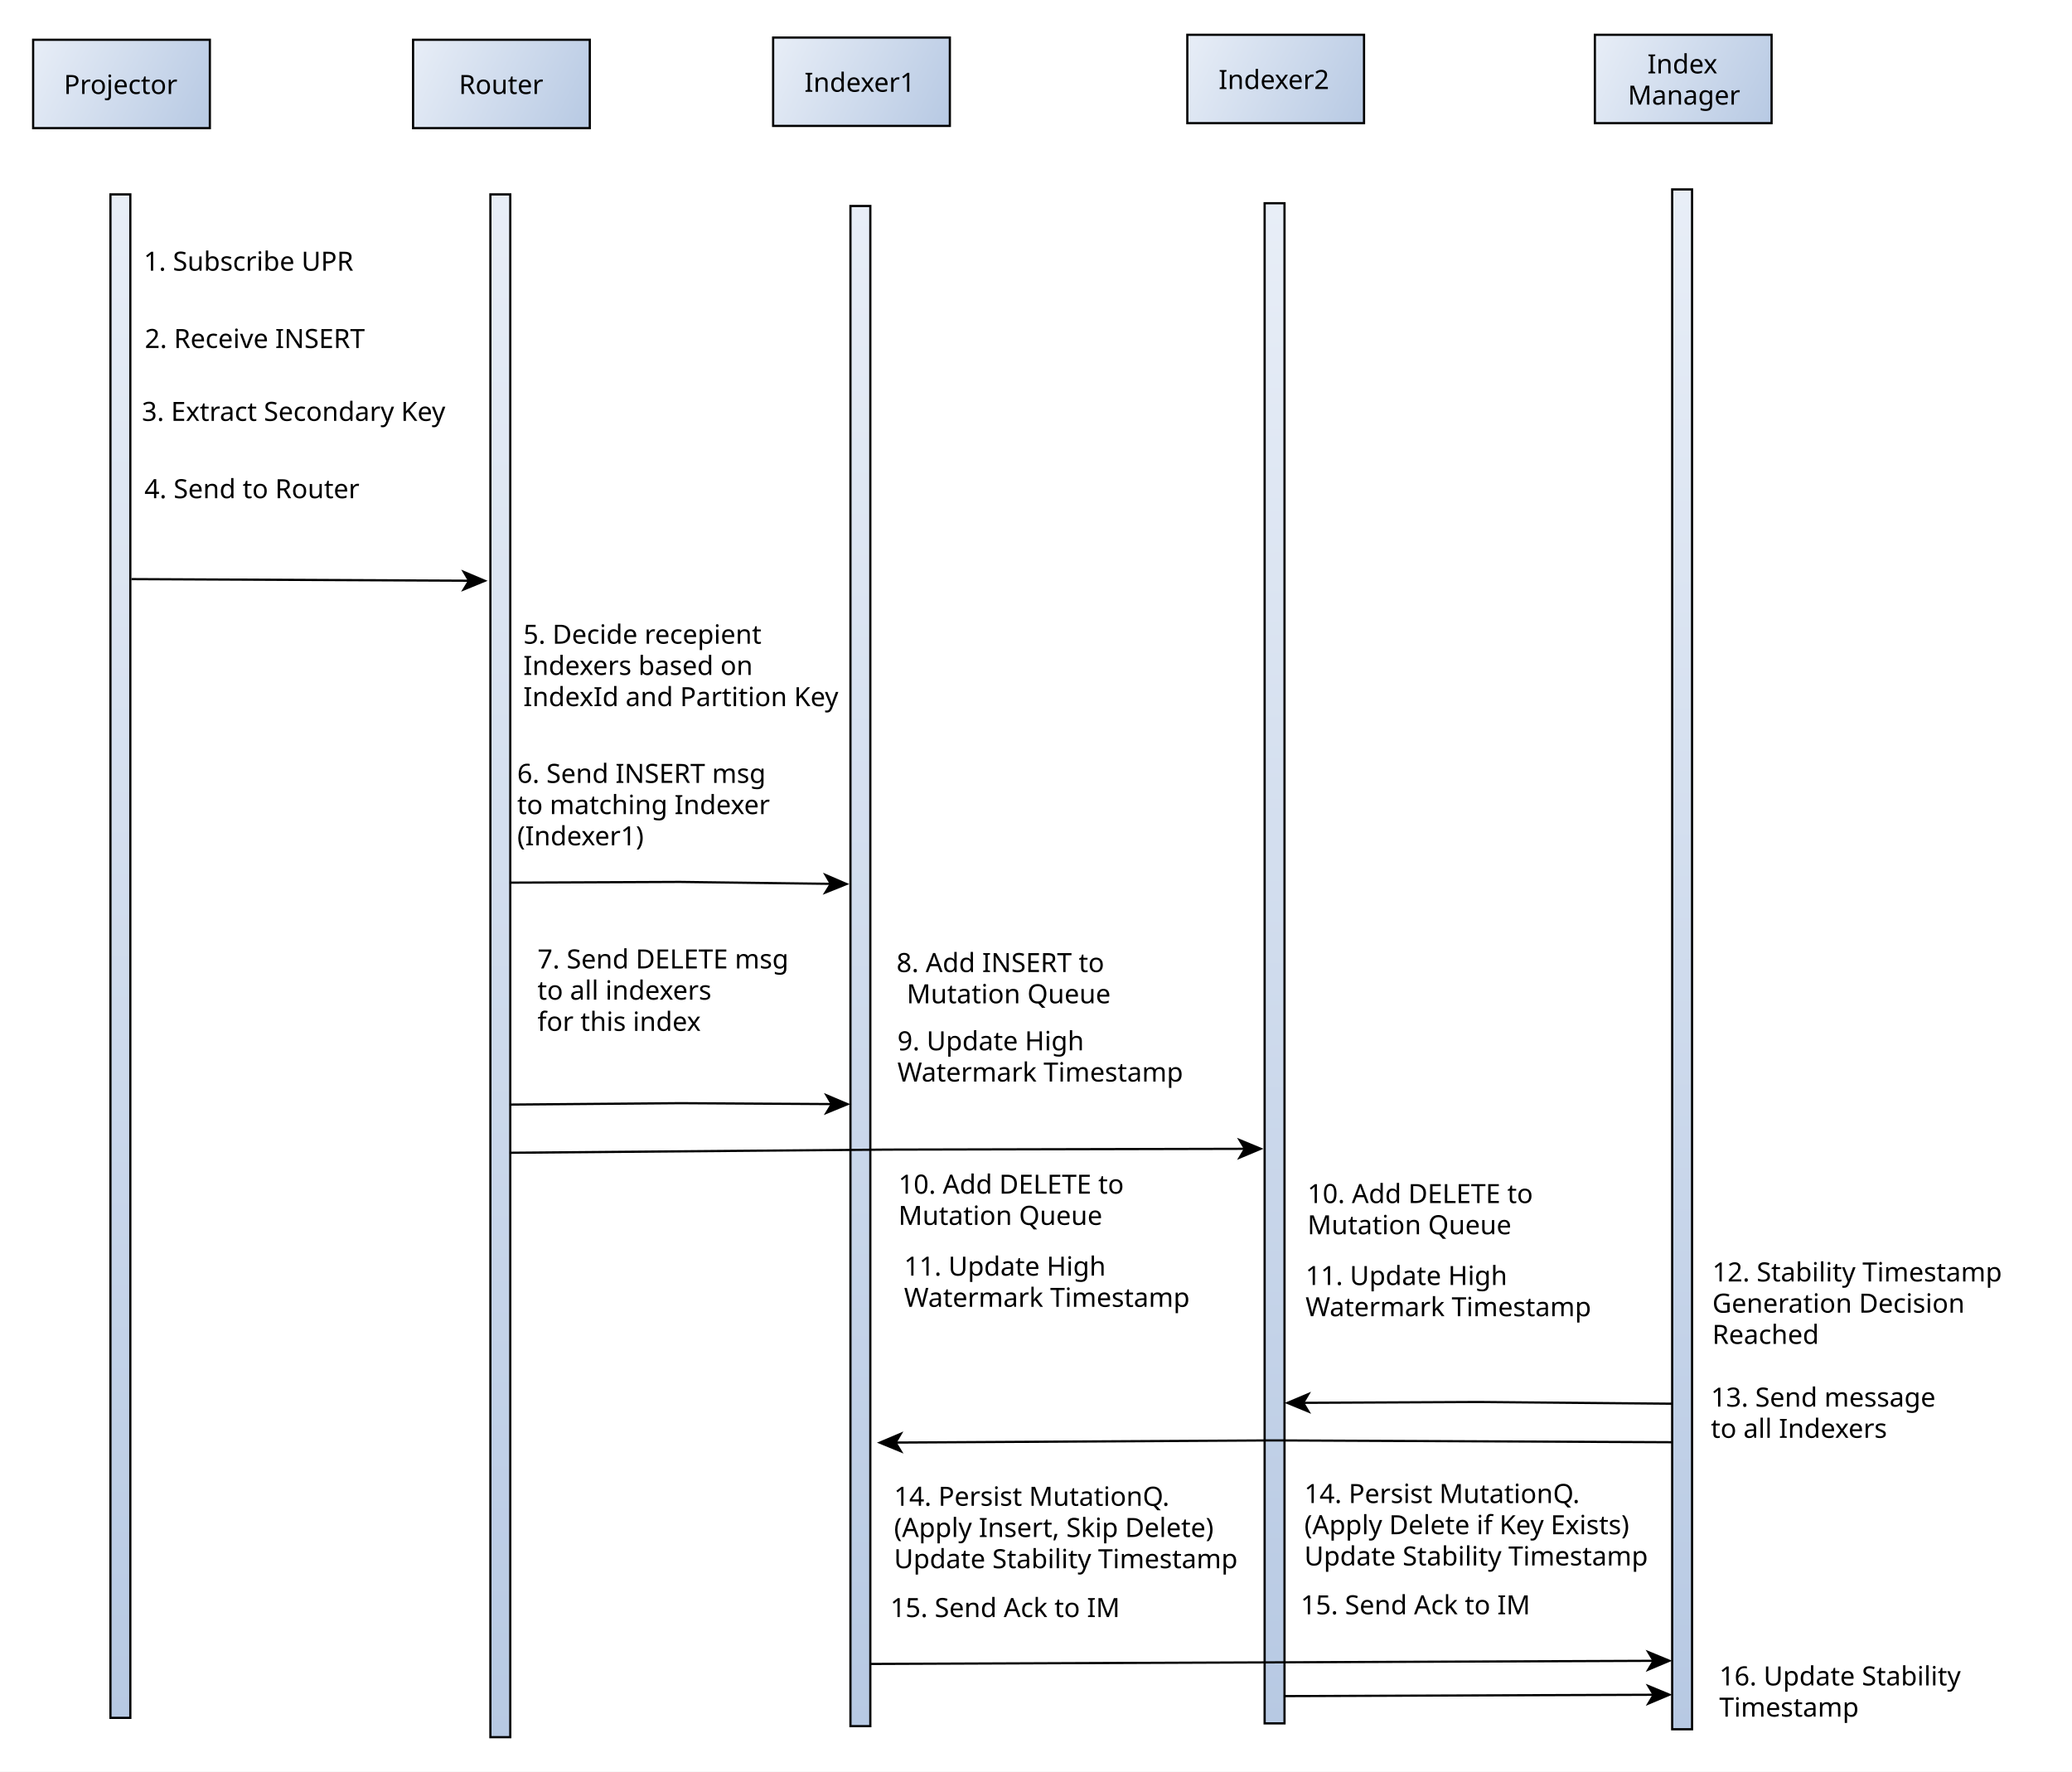
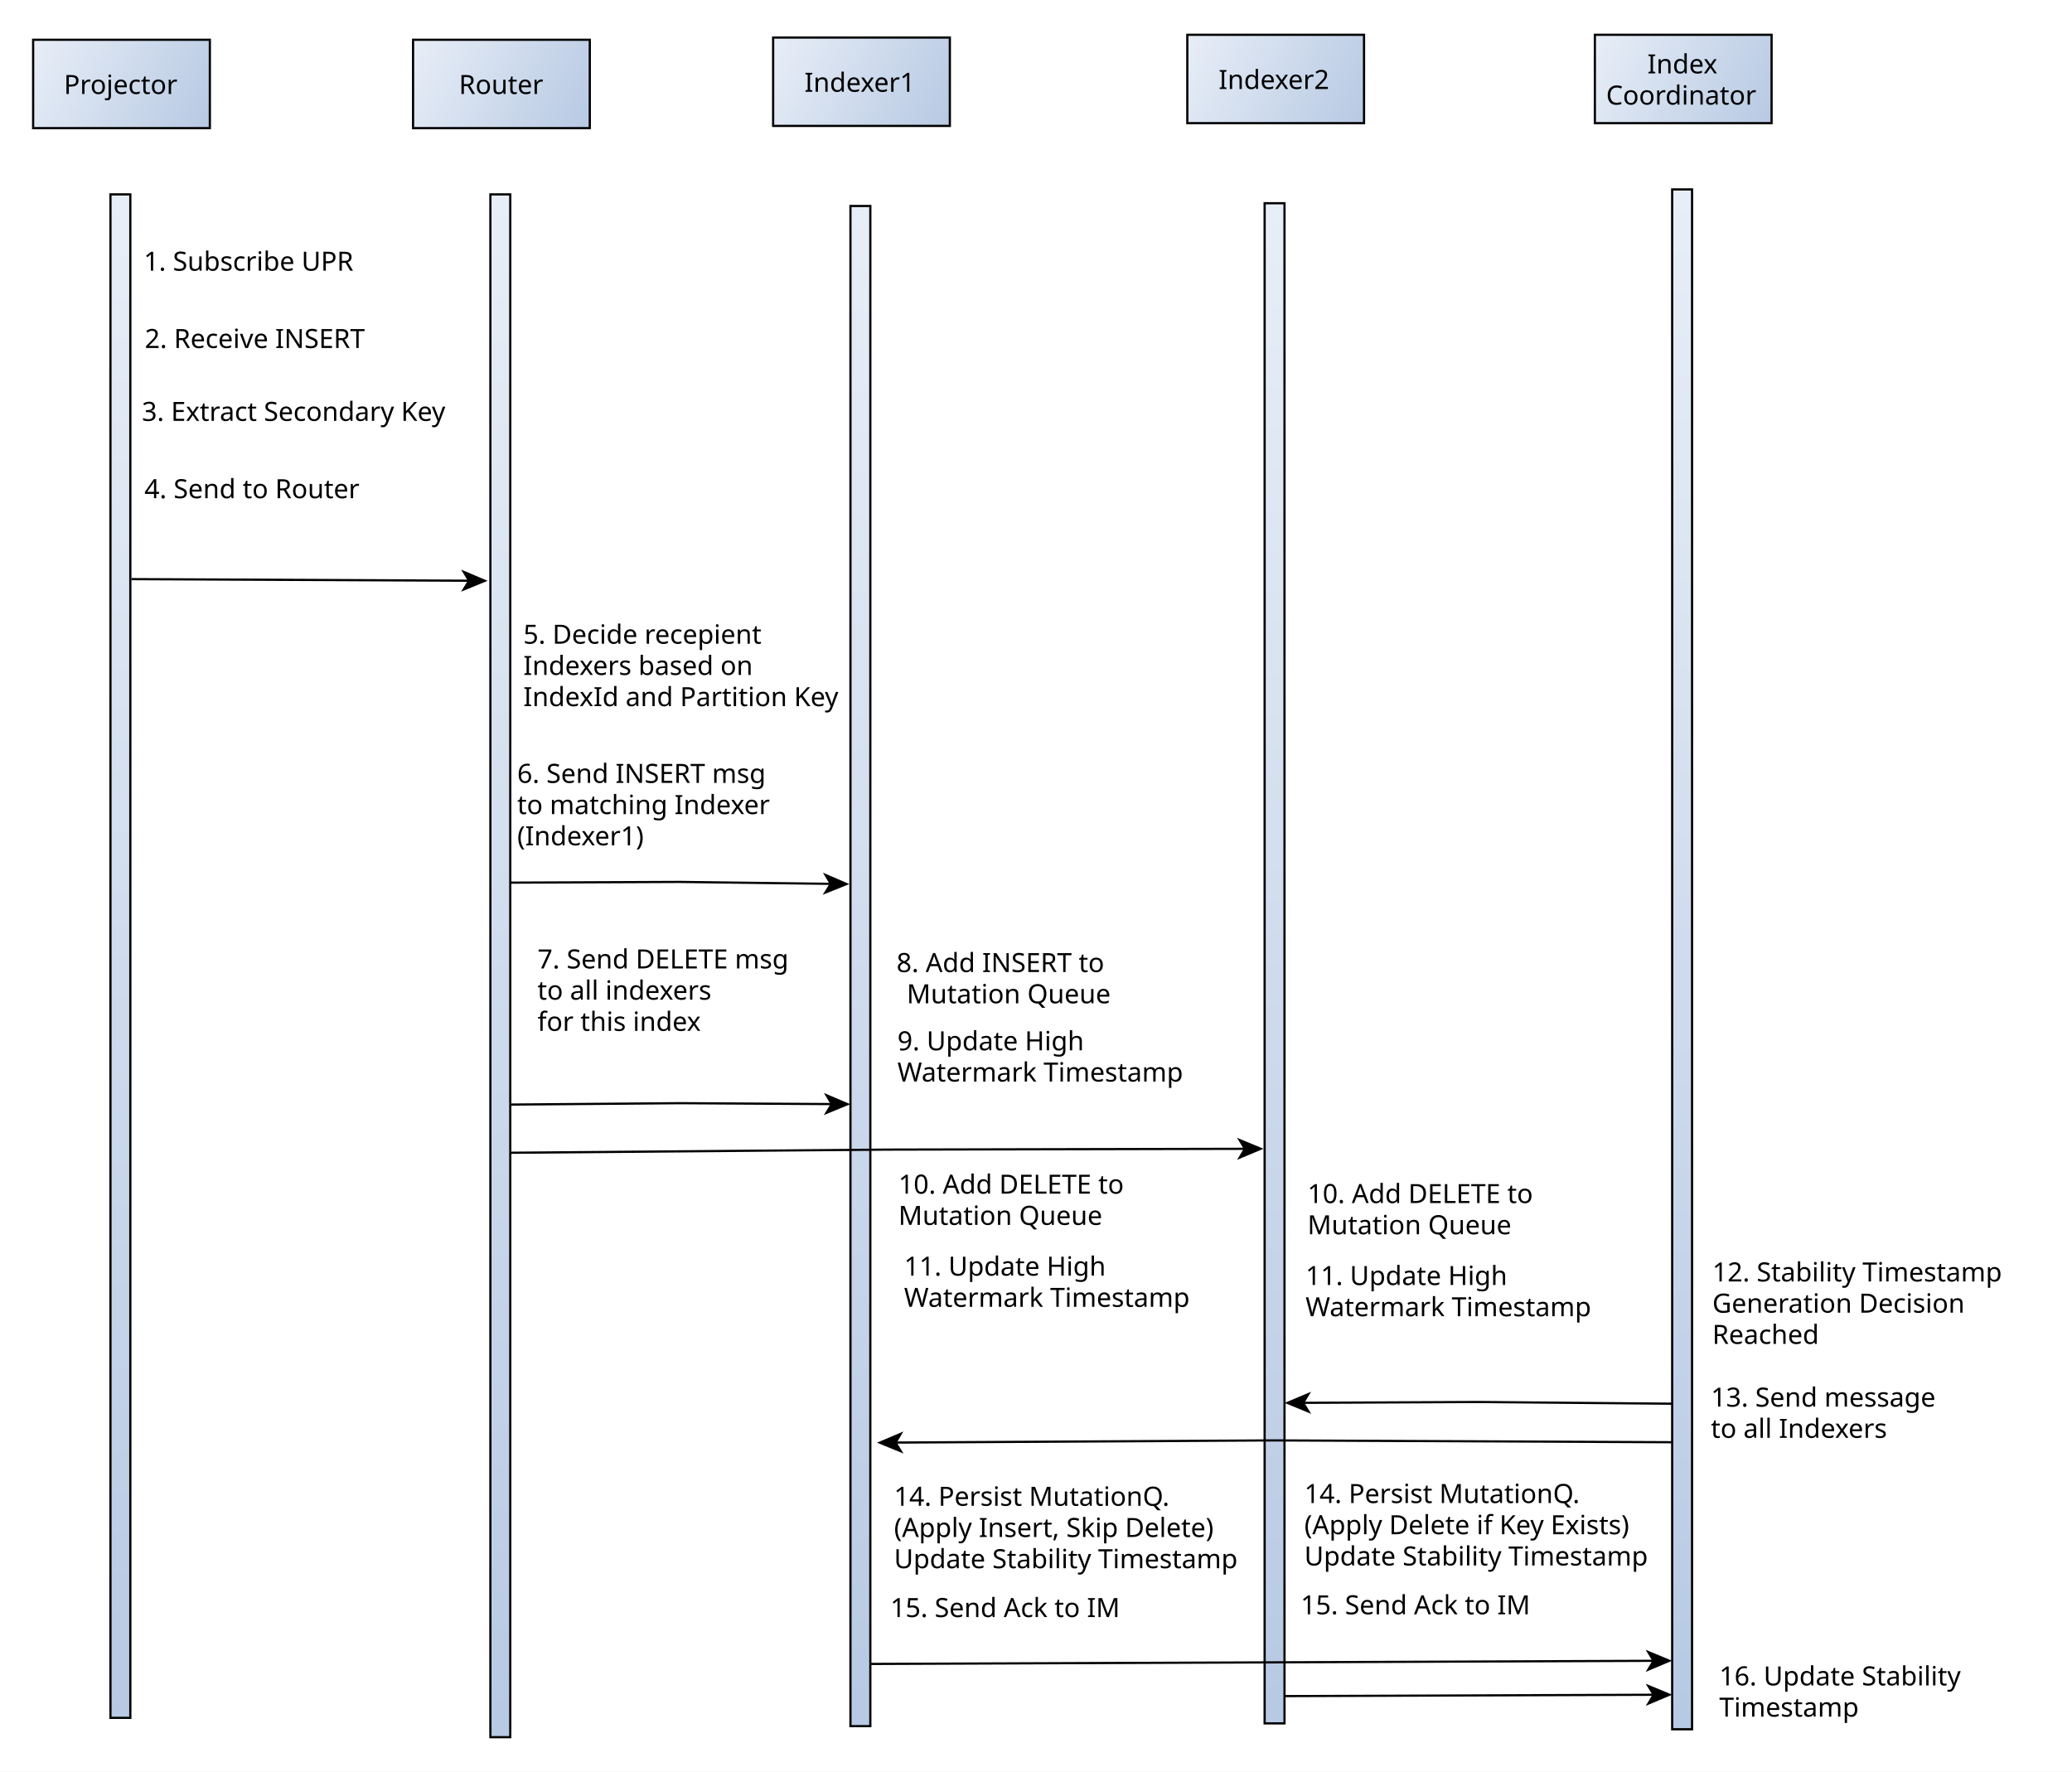
<svg xmlns="http://www.w3.org/2000/svg" fill-opacity="1" color-rendering="auto" color-interpolation="auto" stroke="black" text-rendering="auto" stroke-linecap="square" width="938" stroke-miterlimit="10" stroke-opacity="1" shape-rendering="auto" fill="black" stroke-dasharray="none" font-weight="normal" stroke-width="1" height="802" font-family="'Dialog'" font-style="normal" stroke-linejoin="miter" font-size="12" stroke-dashoffset="0" image-rendering="auto">
  <defs id="genericDefs" />
  <g>
    <defs id="defs1">
      <linearGradient x1="168" gradientUnits="userSpaceOnUse" x2="177" y1="150" y2="839.667" id="linearGradient1" spreadMethod="reflect">
        <stop stop-opacity="1" stop-color="rgb(232,238,247)" offset="0%" />
        <stop stop-opacity="1" stop-color="rgb(183,201,227)" offset="100%" />
      </linearGradient>
      <linearGradient x1="133" gradientUnits="userSpaceOnUse" x2="213" y1="80" y2="120" id="linearGradient2" spreadMethod="reflect">
        <stop stop-opacity="1" stop-color="rgb(232,238,247)" offset="0%" />
        <stop stop-opacity="1" stop-color="rgb(183,201,227)" offset="100%" />
      </linearGradient>
      <linearGradient x1="340" gradientUnits="userSpaceOnUse" x2="349" y1="150" y2="848.417" id="linearGradient3" spreadMethod="reflect">
        <stop stop-opacity="1" stop-color="rgb(232,238,247)" offset="0%" />
        <stop stop-opacity="1" stop-color="rgb(183,201,227)" offset="100%" />
      </linearGradient>
      <linearGradient x1="305" gradientUnits="userSpaceOnUse" x2="385" y1="80" y2="120" id="linearGradient4" spreadMethod="reflect">
        <stop stop-opacity="1" stop-color="rgb(232,238,247)" offset="0%" />
        <stop stop-opacity="1" stop-color="rgb(183,201,227)" offset="100%" />
      </linearGradient>
      <linearGradient x1="503" gradientUnits="userSpaceOnUse" x2="512" y1="155.25" y2="843.417" id="linearGradient5" spreadMethod="reflect">
        <stop stop-opacity="1" stop-color="rgb(232,238,247)" offset="0%" />
        <stop stop-opacity="1" stop-color="rgb(183,201,227)" offset="100%" />
      </linearGradient>
      <linearGradient x1="468" gradientUnits="userSpaceOnUse" x2="548" y1="79" y2="119" id="linearGradient6" spreadMethod="reflect">
        <stop stop-opacity="1" stop-color="rgb(232,238,247)" offset="0%" />
        <stop stop-opacity="1" stop-color="rgb(183,201,227)" offset="100%" />
      </linearGradient>
      <linearGradient x1="875" gradientUnits="userSpaceOnUse" x2="884" y1="147.75" y2="844.833" id="linearGradient7" spreadMethod="reflect">
        <stop stop-opacity="1" stop-color="rgb(232,238,247)" offset="0%" />
        <stop stop-opacity="1" stop-color="rgb(183,201,227)" offset="100%" />
      </linearGradient>
      <linearGradient x1="840" gradientUnits="userSpaceOnUse" x2="920" y1="77.75" y2="117.75" id="linearGradient8" spreadMethod="reflect">
        <stop stop-opacity="1" stop-color="rgb(232,238,247)" offset="0%" />
        <stop stop-opacity="1" stop-color="rgb(183,201,227)" offset="100%" />
      </linearGradient>
      <linearGradient x1="690.5" gradientUnits="userSpaceOnUse" x2="699.5" y1="154" y2="842.167" id="linearGradient9" spreadMethod="reflect">
        <stop stop-opacity="1" stop-color="rgb(232,238,247)" offset="0%" />
        <stop stop-opacity="1" stop-color="rgb(183,201,227)" offset="100%" />
      </linearGradient>
      <linearGradient x1="655.5" gradientUnits="userSpaceOnUse" x2="735.5" y1="77.75" y2="117.75" id="linearGradient10" spreadMethod="reflect">
        <stop stop-opacity="1" stop-color="rgb(232,238,247)" offset="0%" />
        <stop stop-opacity="1" stop-color="rgb(183,201,227)" offset="100%" />
      </linearGradient>
      <clipPath clipPathUnits="userSpaceOnUse" id="clipPath1">
        <path d="M0 0 L938 0 L938 802 L0 802 L0 0 Z" />
      </clipPath>
      <clipPath clipPathUnits="userSpaceOnUse" id="clipPath2">
        <path d="M118 62 L1056 62 L1056 864 L118 864 L118 62 Z" />
      </clipPath>
    </defs>
    <g fill="white" text-rendering="geometricPrecision" shape-rendering="geometricPrecision" transform="translate(-118,-62)" stroke="white">
      <rect x="118" width="938" height="802" y="62" clip-path="url(#clipPath2)" stroke="none" />
    </g>
    <g fill="url(#linearGradient1)" text-rendering="geometricPrecision" shape-rendering="geometricPrecision" transform="matrix(1,0,0,1,-118,-62)" stroke="url(#linearGradient1)">
      <path d="M168 150 L177 150 L177 839.667 L168 839.667 Z" clip-path="url(#clipPath2)" stroke="none" />
    </g>
    <g text-rendering="geometricPrecision" stroke-miterlimit="1.45" shape-rendering="geometricPrecision" transform="matrix(1,0,0,1,-118,-62)" stroke-linecap="butt">
      <path fill="none" d="M168 150 L177 150 L177 839.667 L168 839.667 Z" clip-path="url(#clipPath2)" />
    </g>
    <g fill="url(#linearGradient2)" text-rendering="geometricPrecision" shape-rendering="geometricPrecision" transform="matrix(1,0,0,1,-118,-62)" stroke="url(#linearGradient2)">
      <path d="M133 80 L213 80 L213 120 L133 120 Z" clip-path="url(#clipPath2)" stroke="none" />
    </g>
    <g text-rendering="geometricPrecision" stroke-miterlimit="1.45" shape-rendering="geometricPrecision" transform="matrix(1,0,0,1,-118,-62)" stroke-linecap="butt">
      <path fill="none" d="M133 80 L213 80 L213 120 L133 120 Z" clip-path="url(#clipPath2)" />
      <text x="146.917" xml:space="preserve" y="104.535" font-family="sans-serif" clip-path="url(#clipPath2)" stroke="none">Projector</text>
    </g>
    <g fill="url(#linearGradient3)" text-rendering="geometricPrecision" shape-rendering="geometricPrecision" transform="matrix(1,0,0,1,-118,-62)" stroke="url(#linearGradient3)">
      <path d="M340 150 L349 150 L349 848.417 L340 848.417 Z" clip-path="url(#clipPath2)" stroke="none" />
    </g>
    <g text-rendering="geometricPrecision" stroke-miterlimit="1.45" shape-rendering="geometricPrecision" transform="matrix(1,0,0,1,-118,-62)" stroke-linecap="butt">
      <path fill="none" d="M340 150 L349 150 L349 848.417 L340 848.417 Z" clip-path="url(#clipPath2)" />
    </g>
    <g fill="url(#linearGradient4)" text-rendering="geometricPrecision" shape-rendering="geometricPrecision" transform="matrix(1,0,0,1,-118,-62)" stroke="url(#linearGradient4)">
      <path d="M305 80 L385 80 L385 120 L305 120 Z" clip-path="url(#clipPath2)" stroke="none" />
    </g>
    <g text-rendering="geometricPrecision" stroke-miterlimit="1.45" shape-rendering="geometricPrecision" transform="matrix(1,0,0,1,-118,-62)" stroke-linecap="butt">
      <path fill="none" d="M305 80 L385 80 L385 120 L305 120 Z" clip-path="url(#clipPath2)" />
      <text x="325.755" xml:space="preserve" y="104.535" font-family="sans-serif" clip-path="url(#clipPath2)" stroke="none">Router</text>
    </g>
    <g fill="url(#linearGradient5)" text-rendering="geometricPrecision" shape-rendering="geometricPrecision" transform="matrix(1,0,0,1,-118,-62)" stroke="url(#linearGradient5)">
      <path d="M503 155.25 L512 155.25 L512 843.417 L503 843.417 Z" clip-path="url(#clipPath2)" stroke="none" />
    </g>
    <g text-rendering="geometricPrecision" stroke-miterlimit="1.45" shape-rendering="geometricPrecision" transform="matrix(1,0,0,1,-118,-62)" stroke-linecap="butt">
      <path fill="none" d="M503 155.25 L512 155.25 L512 843.417 L503 843.417 Z" clip-path="url(#clipPath2)" />
    </g>
    <g fill="url(#linearGradient6)" text-rendering="geometricPrecision" shape-rendering="geometricPrecision" transform="matrix(1,0,0,1,-118,-62)" stroke="url(#linearGradient6)">
      <path d="M468 79 L548 79 L548 119 L468 119 Z" clip-path="url(#clipPath2)" stroke="none" />
    </g>
    <g text-rendering="geometricPrecision" stroke-miterlimit="1.45" shape-rendering="geometricPrecision" transform="matrix(1,0,0,1,-118,-62)" stroke-linecap="butt">
      <path fill="none" d="M468 79 L548 79 L548 119 L468 119 Z" clip-path="url(#clipPath2)" />
      <text x="482.157" xml:space="preserve" y="103.535" font-family="sans-serif" clip-path="url(#clipPath2)" stroke="none">Indexer1</text>
    </g>
    <g fill="url(#linearGradient7)" text-rendering="geometricPrecision" shape-rendering="geometricPrecision" transform="matrix(1,0,0,1,-118,-62)" stroke="url(#linearGradient7)">
      <path d="M875 147.75 L884 147.75 L884 844.833 L875 844.833 Z" clip-path="url(#clipPath2)" stroke="none" />
    </g>
    <g text-rendering="geometricPrecision" stroke-miterlimit="1.45" shape-rendering="geometricPrecision" transform="matrix(1,0,0,1,-118,-62)" stroke-linecap="butt">
      <path fill="none" d="M875 147.75 L884 147.75 L884 844.833 L875 844.833 Z" clip-path="url(#clipPath2)" />
    </g>
    <g fill="url(#linearGradient8)" text-rendering="geometricPrecision" shape-rendering="geometricPrecision" transform="matrix(1,0,0,1,-118,-62)" stroke="url(#linearGradient8)">
      <path d="M840 77.75 L920 77.75 L920 117.75 L840 117.75 Z" clip-path="url(#clipPath2)" stroke="none" />
    </g>
    <g text-rendering="geometricPrecision" stroke-miterlimit="1.45" shape-rendering="geometricPrecision" transform="matrix(1,0,0,1,-118,-62)" stroke-linecap="butt">
      <path fill="none" d="M840 77.75 L920 77.75 L920 117.75 L840 117.75 Z" clip-path="url(#clipPath2)" />
      <text x="863.749" xml:space="preserve" y="95.219" font-family="sans-serif" clip-path="url(#clipPath2)" stroke="none">Index</text>
-       <text x="854.942" xml:space="preserve" y="109.352" font-family="sans-serif" clip-path="url(#clipPath2)" stroke="none">Manager</text>
+       <text x="845.09" xml:space="preserve" y="109.352" font-family="sans-serif" clip-path="url(#clipPath2)" stroke="none">Coordinator</text>
    </g>
    <g text-rendering="geometricPrecision" stroke-miterlimit="1.45" shape-rendering="geometricPrecision" font-family="sans-serif" transform="matrix(1,0,0,1,-118,-62)" stroke-linecap="butt">
      <text x="183.071" xml:space="preserve" y="184.535" clip-path="url(#clipPath2)" stroke="none">1. Subscribe UPR</text>
    </g>
    <g text-rendering="geometricPrecision" stroke-miterlimit="1.45" shape-rendering="geometricPrecision" font-family="sans-serif" transform="matrix(1,0,0,1,-118,-62)" stroke-linecap="butt">
      <text x="183.543" xml:space="preserve" y="219.535" clip-path="url(#clipPath2)" stroke="none">2. Receive INSERT</text>
      <text x="183.363" xml:space="preserve" y="287.535" clip-path="url(#clipPath2)" stroke="none">4. Send to Router</text>
      <text x="182.22" xml:space="preserve" y="252.535" clip-path="url(#clipPath2)" stroke="none">3. Extract Secondary Key</text>
      <text x="354.901" xml:space="preserve" y="353.402" clip-path="url(#clipPath2)" stroke="none">5. Decide recepient </text>
      <text x="354.901" xml:space="preserve" y="367.535" clip-path="url(#clipPath2)" stroke="none">Indexers based on </text>
      <text x="354.901" xml:space="preserve" y="381.668" clip-path="url(#clipPath2)" stroke="none">IndexId and Partition Key</text>
      <text x="352.139" xml:space="preserve" y="416.402" clip-path="url(#clipPath2)" stroke="none">6. Send INSERT msg </text>
      <text x="352.139" xml:space="preserve" y="430.535" clip-path="url(#clipPath2)" stroke="none">to matching Indexer</text>
      <text x="352.139" xml:space="preserve" y="444.668" clip-path="url(#clipPath2)" stroke="none">(Indexer1)</text>
      <text x="361.315" xml:space="preserve" y="500.402" clip-path="url(#clipPath2)" stroke="none">7. Send DELETE msg</text>
      <text x="361.315" xml:space="preserve" y="514.535" clip-path="url(#clipPath2)" stroke="none">to all indexers</text>
      <text x="361.315" xml:space="preserve" y="528.668" clip-path="url(#clipPath2)" stroke="none">for this index</text>
      <text x="523.859" xml:space="preserve" y="502.047" clip-path="url(#clipPath2)" stroke="none">8. Add INSERT to </text>
      <text x="528.471" xml:space="preserve" y="516.18" clip-path="url(#clipPath2)" stroke="none">Mutation Queue</text>
      <text x="524.719" xml:space="preserve" y="602.363" clip-path="url(#clipPath2)" stroke="none">10. Add DELETE to</text>
      <text x="524.719" xml:space="preserve" y="616.496" clip-path="url(#clipPath2)" stroke="none">Mutation Queue</text>
      <text x="893.173" xml:space="preserve" y="642.102" clip-path="url(#clipPath2)" stroke="none">12. Stability Timestamp  </text>
      <text x="893.173" xml:space="preserve" y="656.234" clip-path="url(#clipPath2)" stroke="none">Generation Decision </text>
      <text x="893.173" xml:space="preserve" y="670.367" clip-path="url(#clipPath2)" stroke="none">Reached</text>
      <text x="524.269" xml:space="preserve" y="537.469" clip-path="url(#clipPath2)" stroke="none">9. Update High </text>
      <text x="524.269" xml:space="preserve" y="551.602" clip-path="url(#clipPath2)" stroke="none">Watermark Timestamp</text>
      <text x="527.269" xml:space="preserve" y="639.469" clip-path="url(#clipPath2)" stroke="none">11. Update High </text>
      <text x="527.269" xml:space="preserve" y="653.602" clip-path="url(#clipPath2)" stroke="none">Watermark Timestamp</text>
      <text x="522.729" xml:space="preserve" y="743.652" clip-path="url(#clipPath2)" stroke="none">14. Persist MutationQ.</text>
      <text x="522.729" xml:space="preserve" y="757.785" clip-path="url(#clipPath2)" stroke="none">(Apply Insert, Skip Delete)</text>
      <text x="522.729" xml:space="preserve" y="771.918" clip-path="url(#clipPath2)" stroke="none">Update Stability Timestamp</text>
      <text x="892.535" xml:space="preserve" y="698.771" clip-path="url(#clipPath2)" stroke="none">13. Send message </text>
      <text x="892.535" xml:space="preserve" y="712.904" clip-path="url(#clipPath2)" stroke="none">to all Indexers</text>
      <text x="521.05" xml:space="preserve" y="794.035" clip-path="url(#clipPath2)" stroke="none">15. Send Ack to IM</text>
      <text x="896.311" xml:space="preserve" y="824.969" clip-path="url(#clipPath2)" stroke="none">16. Update Stability </text>
      <text x="896.311" xml:space="preserve" y="839.102" clip-path="url(#clipPath2)" stroke="none">Timestamp</text>
    </g>
    <g fill="url(#linearGradient9)" text-rendering="geometricPrecision" shape-rendering="geometricPrecision" transform="matrix(1,0,0,1,-118,-62)" stroke="url(#linearGradient9)">
      <path d="M690.5 154 L699.5 154 L699.5 842.167 L690.5 842.167 Z" clip-path="url(#clipPath2)" stroke="none" />
    </g>
    <g text-rendering="geometricPrecision" stroke-miterlimit="1.45" shape-rendering="geometricPrecision" transform="matrix(1,0,0,1,-118,-62)" stroke-linecap="butt">
      <path fill="none" d="M690.5 154 L699.5 154 L699.5 842.167 L690.5 842.167 Z" clip-path="url(#clipPath2)" />
    </g>
    <g fill="url(#linearGradient10)" text-rendering="geometricPrecision" shape-rendering="geometricPrecision" transform="matrix(1,0,0,1,-118,-62)" stroke="url(#linearGradient10)">
      <path d="M655.5 77.75 L735.5 77.75 L735.5 117.75 L655.5 117.75 Z" clip-path="url(#clipPath2)" stroke="none" />
    </g>
    <g text-rendering="geometricPrecision" stroke-miterlimit="1.45" shape-rendering="geometricPrecision" transform="matrix(1,0,0,1,-118,-62)" stroke-linecap="butt">
      <path fill="none" d="M655.5 77.75 L735.5 77.75 L735.5 117.75 L655.5 117.75 Z" clip-path="url(#clipPath2)" />
      <text x="669.657" xml:space="preserve" y="102.285" font-family="sans-serif" clip-path="url(#clipPath2)" stroke="none">Indexer2</text>
    </g>
    <g text-rendering="geometricPrecision" stroke-miterlimit="1.45" shape-rendering="geometricPrecision" font-family="sans-serif" transform="matrix(1,0,0,1,-118,-62)" stroke-linecap="butt">
      <text x="709.903" xml:space="preserve" y="606.613" clip-path="url(#clipPath2)" stroke="none">10. Add DELETE to</text>
      <text x="709.903" xml:space="preserve" y="620.746" clip-path="url(#clipPath2)" stroke="none">Mutation Queue</text>
      <text x="709.019" xml:space="preserve" y="643.719" clip-path="url(#clipPath2)" stroke="none">11. Update High </text>
      <text x="709.019" xml:space="preserve" y="657.852" clip-path="url(#clipPath2)" stroke="none">Watermark Timestamp</text>
      <text x="708.479" xml:space="preserve" y="742.402" clip-path="url(#clipPath2)" stroke="none">14. Persist MutationQ.</text>
      <text x="708.479" xml:space="preserve" y="756.535" clip-path="url(#clipPath2)" stroke="none">(Apply Delete if Key Exists)</text>
      <text x="708.479" xml:space="preserve" y="770.668" clip-path="url(#clipPath2)" stroke="none">Update Stability Timestamp</text>
      <text x="706.8" xml:space="preserve" y="792.785" clip-path="url(#clipPath2)" stroke="none">15. Send Ack to IM</text>
      <path fill="none" d="M177.5 324.167 L330.75 324.892" clip-path="url(#clipPath2)" />
      <path d="M338.75 324.93 L326.774 319.873 L329.75 324.887 L326.726 329.873 Z" clip-path="url(#clipPath2)" stroke="none" />
      <path fill="none" d="M349.018 461.567 L425.762 461.241 L494.501 462.115" clip-path="url(#clipPath2)" />
      <path d="M502.5 462.216 L490.565 457.064 L493.501 462.102 L490.437 467.064 Z" clip-path="url(#clipPath2)" stroke="none" />
      <path fill="none" d="M349.017 562.038 L425.987 561.407 L494.959 561.816" clip-path="url(#clipPath2)" />
      <path d="M502.959 561.864 L490.989 556.793 L493.959 561.811 L490.93 566.793 Z" clip-path="url(#clipPath2)" stroke="none" />
      <path fill="none" d="M512.01 815.26 L866.992 813.839" clip-path="url(#clipPath2)" />
      <path d="M874.992 813.807 L862.972 808.855 L865.992 813.843 L863.012 818.855 Z" clip-path="url(#clipPath2)" stroke="none" />
      <path fill="none" d="M874.985 714.893 L695.014 714.063 L523 715.046" clip-path="url(#clipPath2)" />
      <path d="M515 715.091 L527.028 720.023 L524 715.04 L526.971 710.023 Z" clip-path="url(#clipPath2)" stroke="none" />
      <path fill="none" d="M349.012 583.849 L519.503 582.422 L682 582.057" clip-path="url(#clipPath2)" />
      <path d="M690 582.039 L677.989 577.066 L681 582.059 L678.011 587.066 Z" clip-path="url(#clipPath2)" stroke="none" />
      <path fill="none" d="M874.962 697.453 L787.249 696.677 L707.534 697.059" clip-path="url(#clipPath2)" />
      <path d="M699.534 697.098 L711.558 702.04 L708.534 697.055 L711.51 692.04 Z" clip-path="url(#clipPath2)" stroke="none" />
      <path fill="none" d="M699.524 829.814 L867.031 829.209" clip-path="url(#clipPath2)" />
      <path d="M875.031 829.18 L863.013 824.223 L866.031 829.213 L863.049 834.223 Z" clip-path="url(#clipPath2)" stroke="none" />
    </g>
  </g>
</svg>
